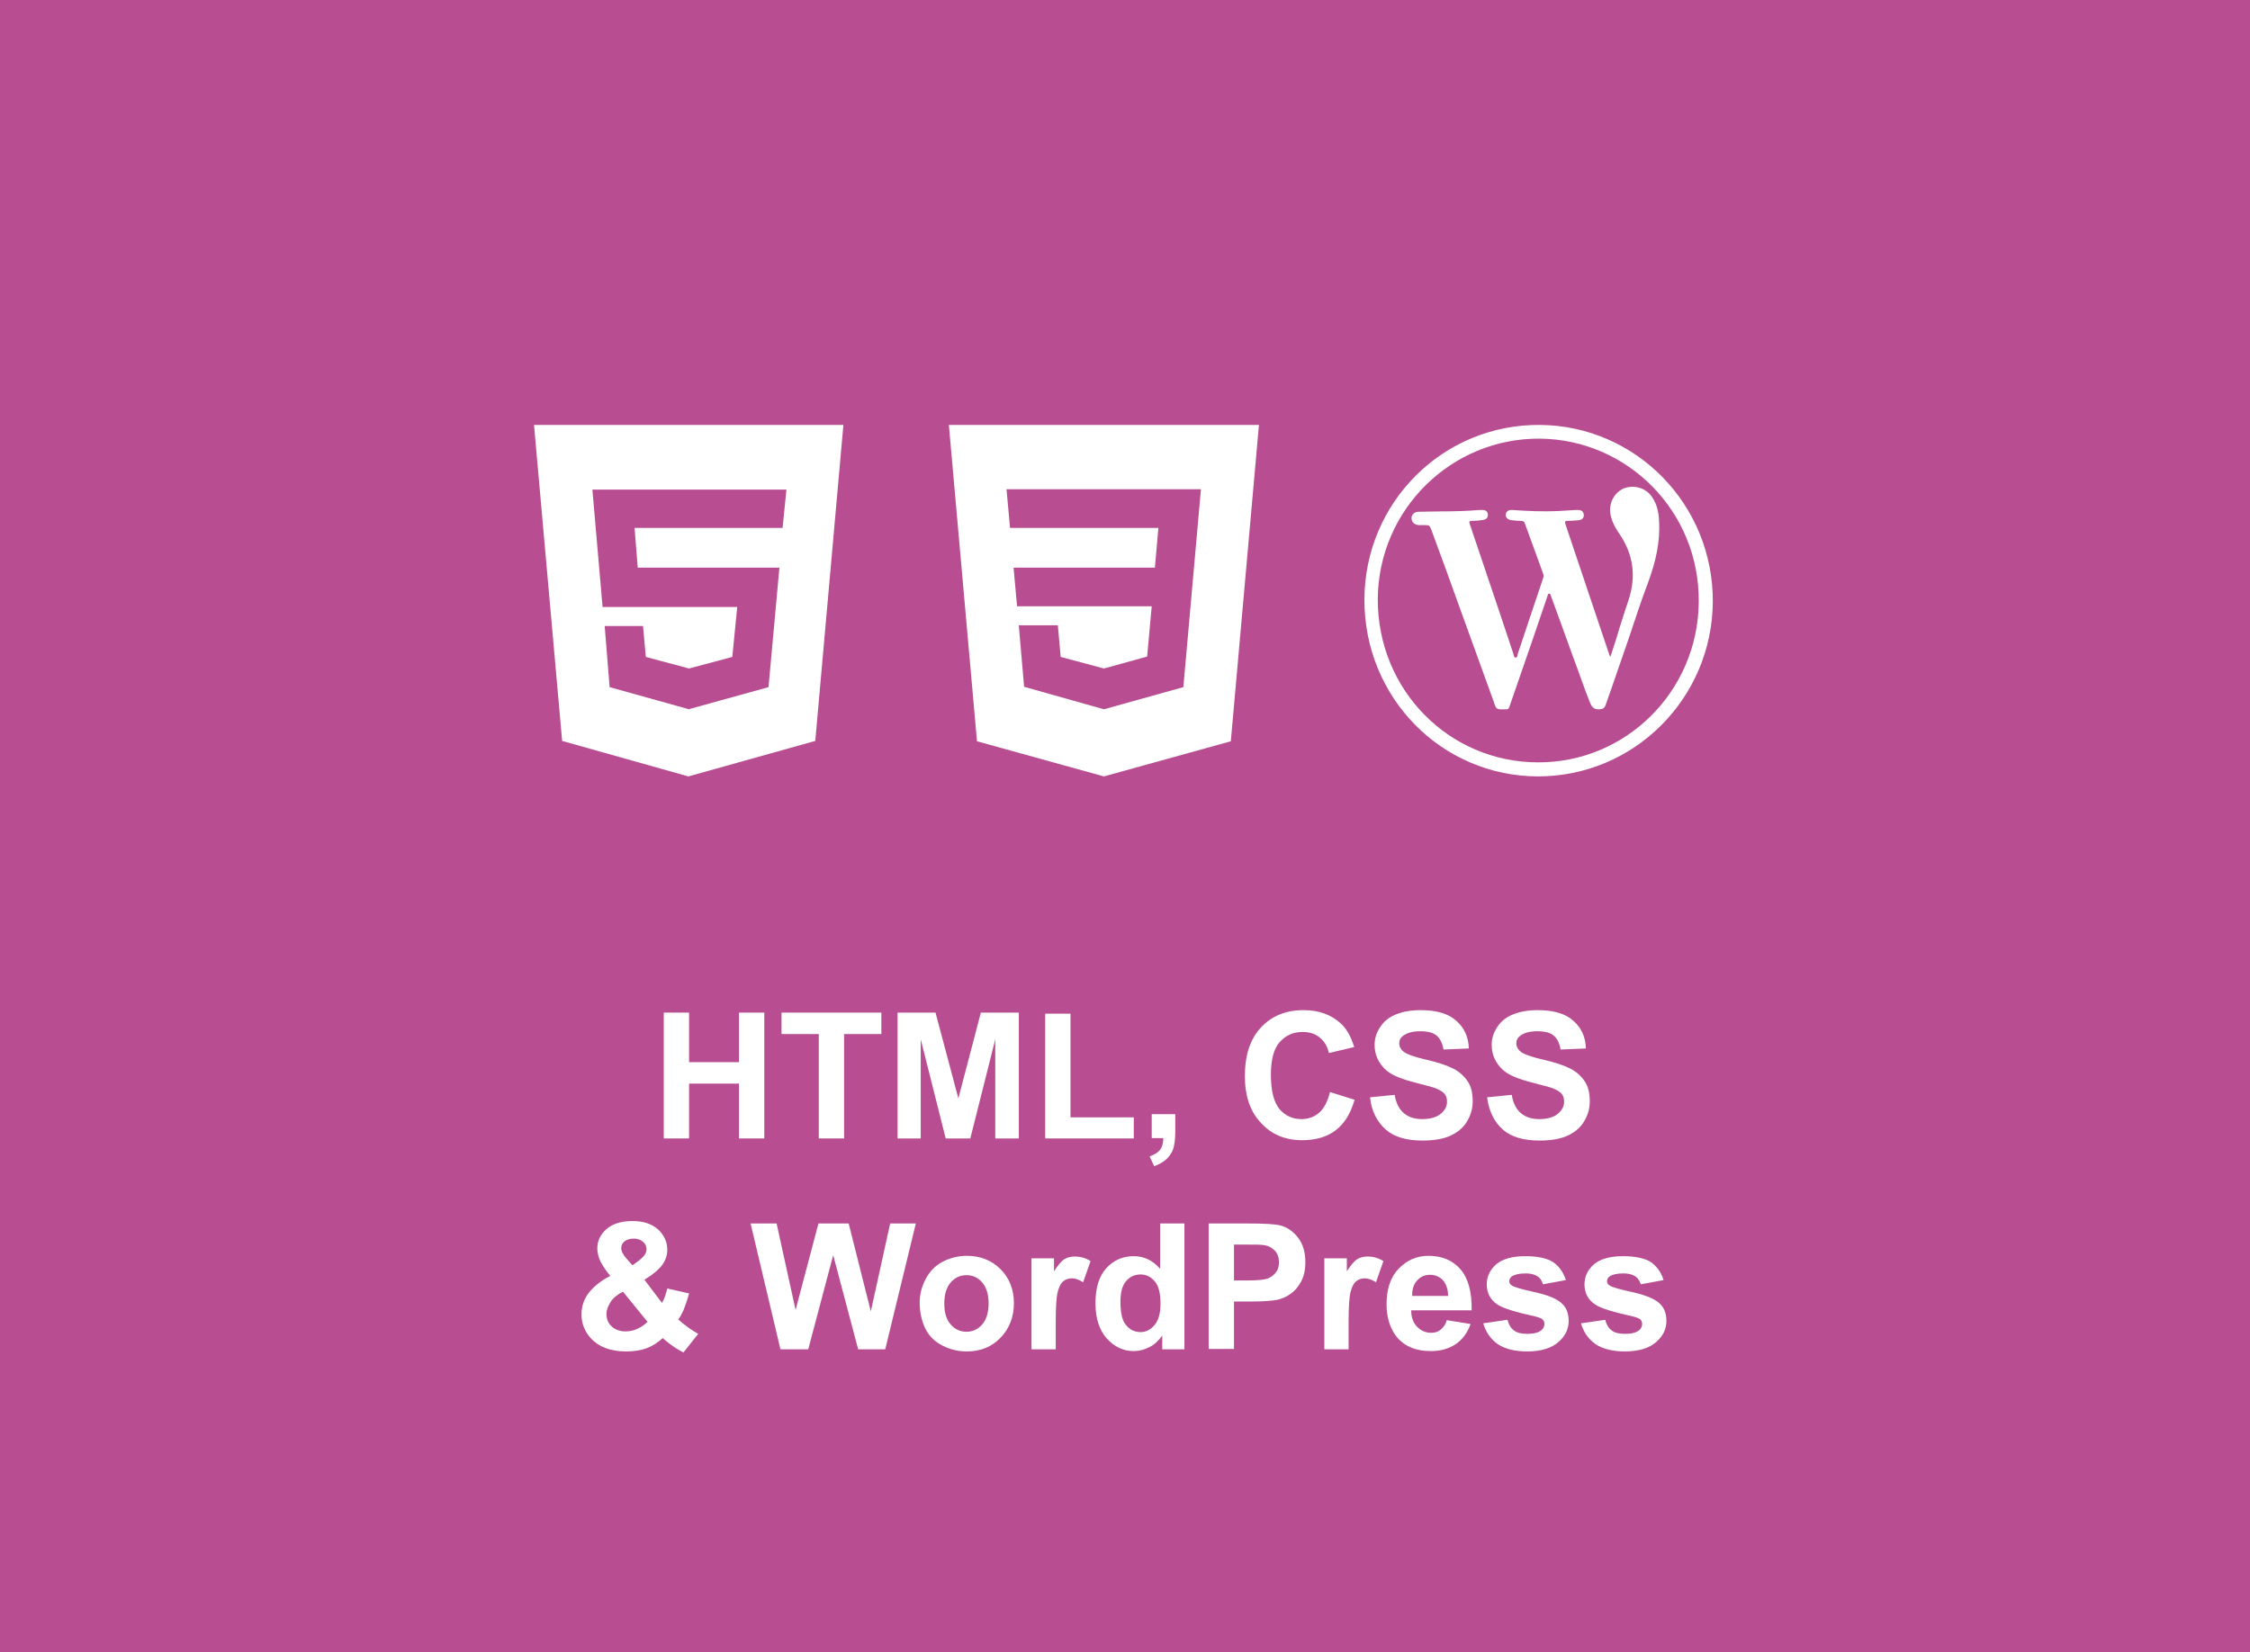
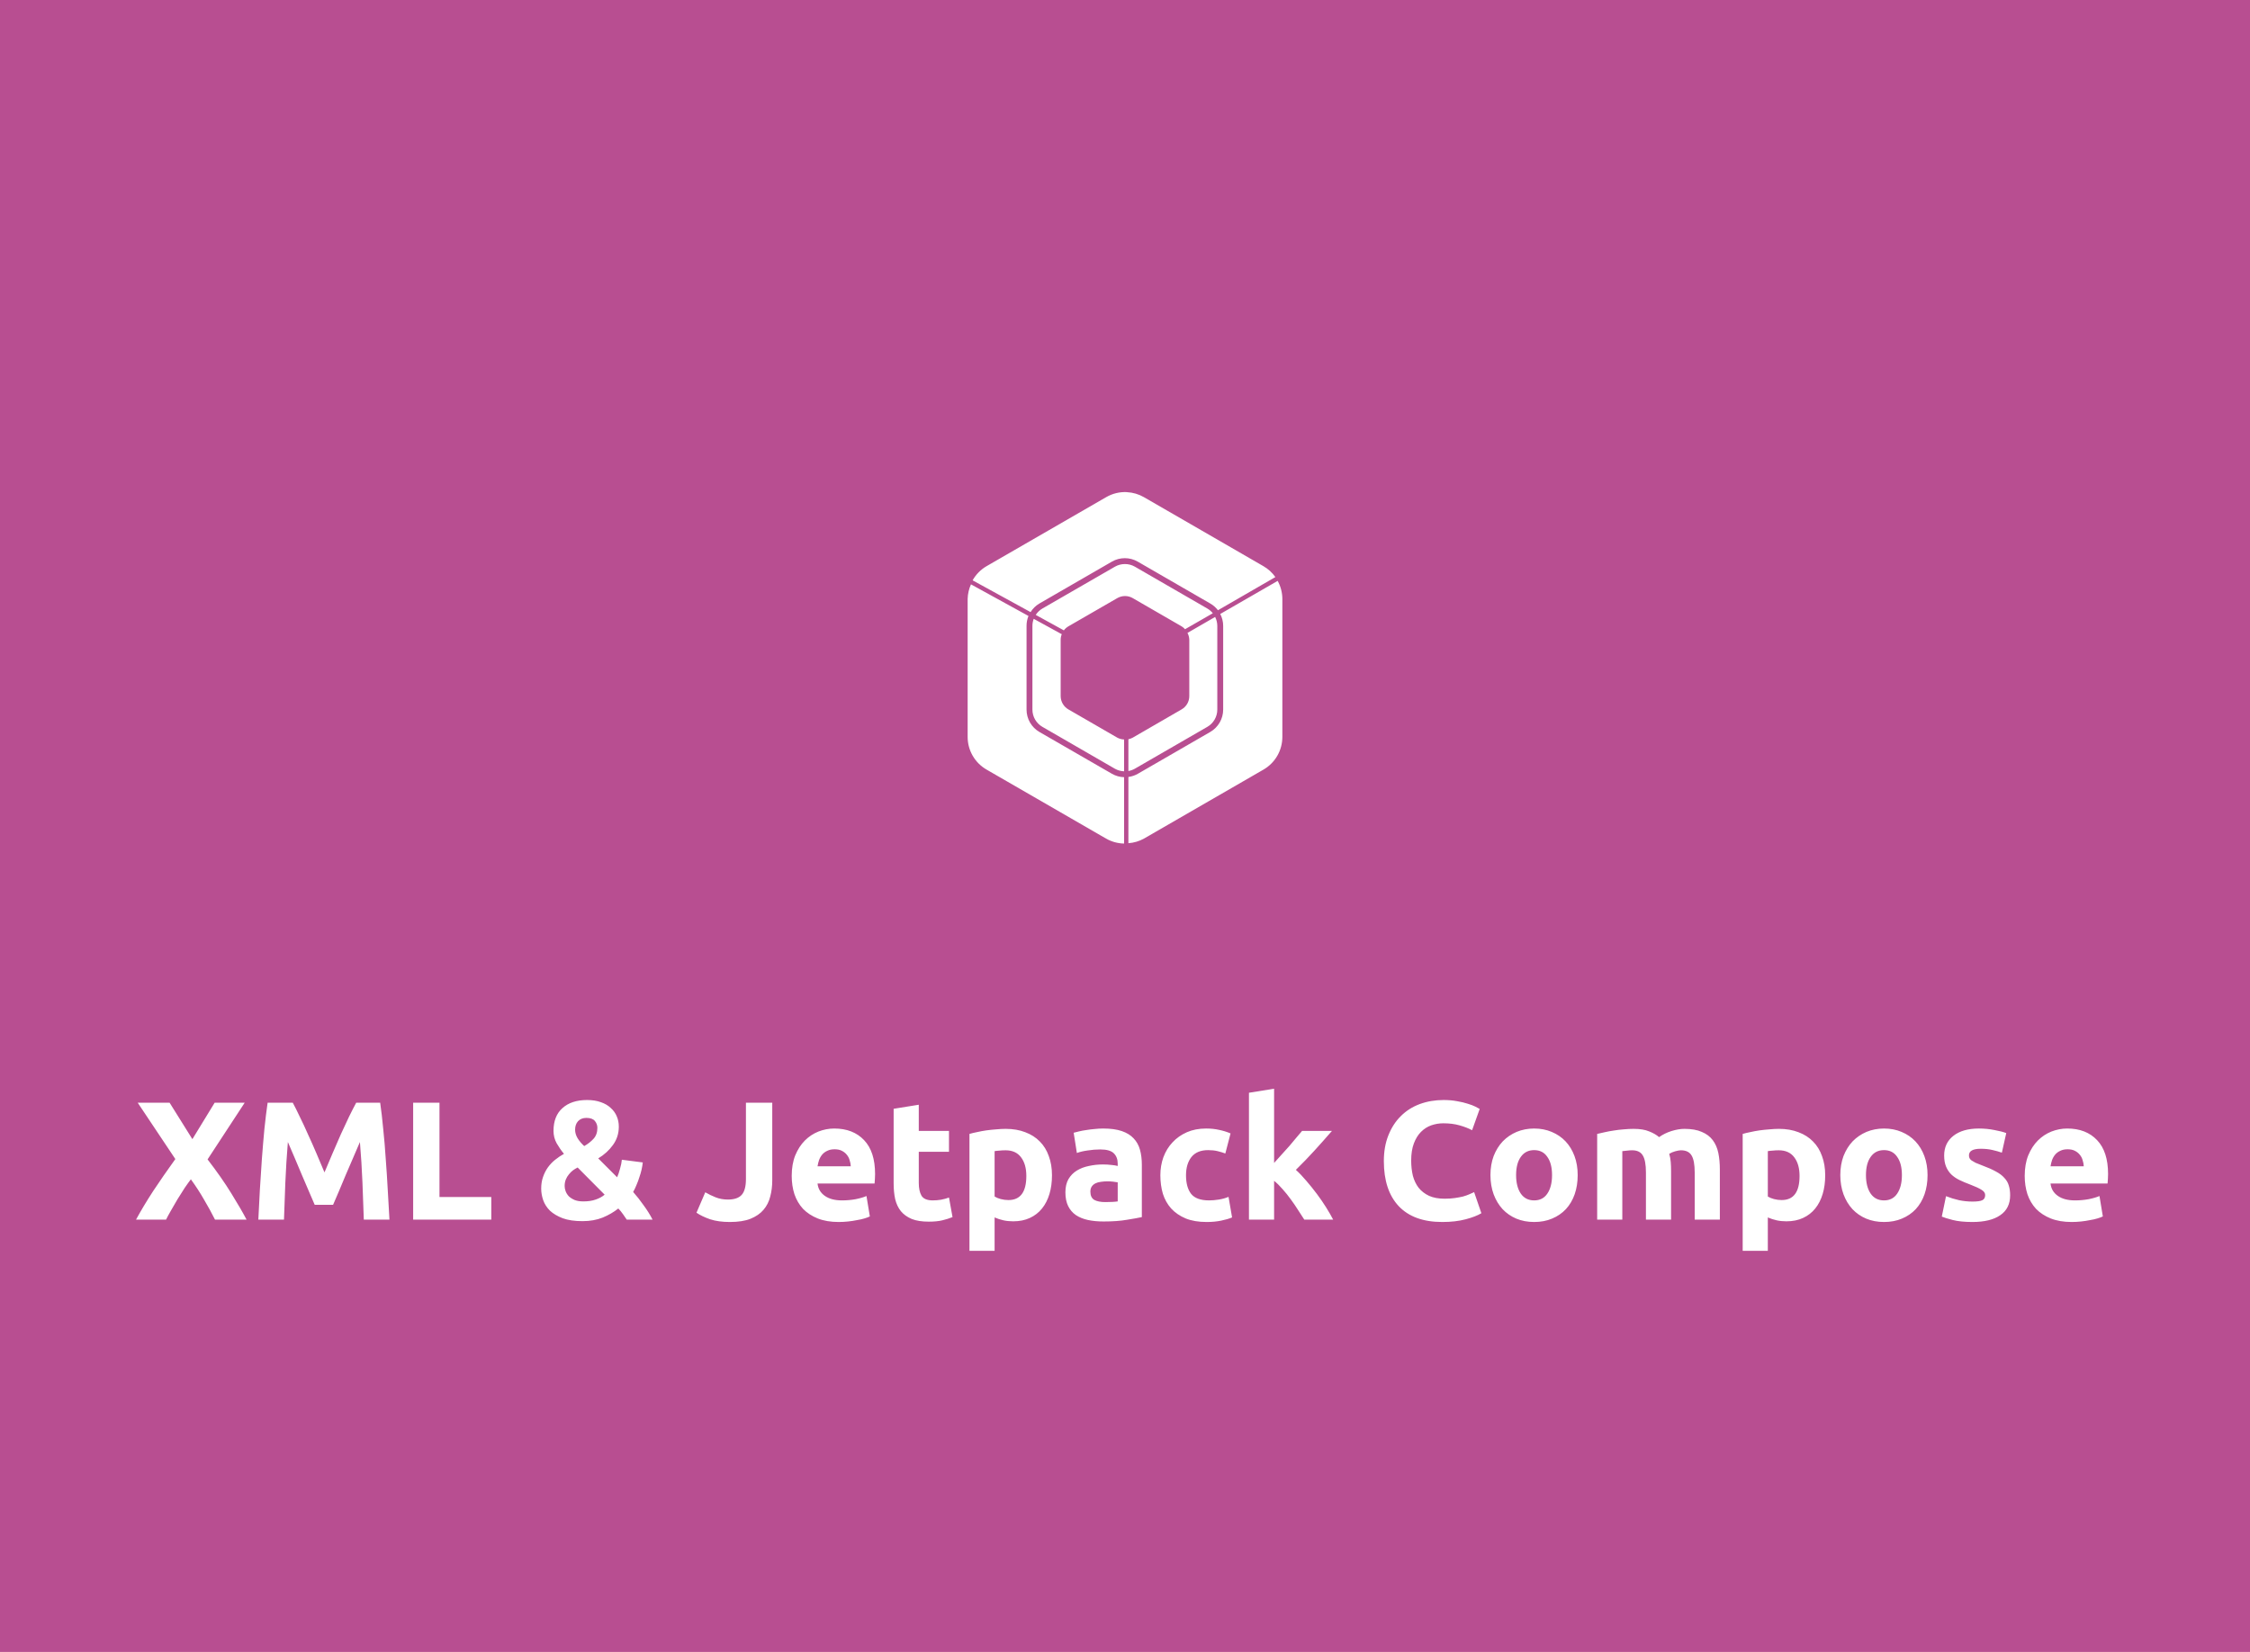
- <svg xmlns="http://www.w3.org/2000/svg" version="1.1" x="0px" y="0px" width="640px" height="470px" viewBox="0 0 640 470" style="enable-background:new 0 0 640 470;" xml:space="preserve">
-   <style type="text/css">
- 	.st0{fill:#B84E91;}
- 	.st1{fill:#FFFFFF;}
- 	.st2{fill-rule:evenodd;clip-rule:evenodd;fill:#FFFFFF;}
- 	.st3{fill:#E6E7E8;}
- 	.st4{fill:url(#SVGID_1_);stroke:#FFFFFF;stroke-width:5;stroke-miterlimit:10;}
- </style>
-   <g id="Layer_1">
-     <rect y="-85" class="st0" width="640" height="640" />
-     <path class="st1" d="M151.9,120.9l8,89.9l35.9,10.1l36.1-10.1l8-89.9H151.9z M222.6,150.2h-42.1l0.9,11.3h40.3l-3.1,34l-22.4,6.2   v0.1h-0.2l-22.6-6.3l-1.4-17.4h10.9l0.8,8.8l12.3,3.3l12.3-3.3l1.4-14.2h-38.3l-2.9-33.4h55.2L222.6,150.2z" />
-     <g id="CSS3">
-       <path class="st1" d="M358.1,120.9l-8,90l-36.1,10l-36.1-10l-8-90H358.1z M289.8,178l1.5,17.4l22.7,6.4l0,0l22.6-6.3l5-56.3h-55.3    l1,11h42.2l-1,11.3h-40.2l1,11h38.3l-1.3,14.3l-12.3,3.4l0,0l-12.3-3.3l-0.8-9H289.8z" />
-     </g>
-     <g>
-       <path class="st1" d="M437.6,220.9c-27.5,0-49.6-22.4-49.5-50.4c0.1-27.5,22.3-49.9,50.1-49.6c27.1,0.3,49.2,22.6,49,50.5    C486.9,198.7,464.9,220.8,437.6,220.9z M437.5,216.9c24.8,0.1,45.4-20,45.7-45.5c0.3-26.1-20.5-46.4-45.2-46.6    c-25.1-0.2-45.9,20.1-46.1,45.6C391.8,196.3,412.2,216.9,437.5,216.9z" />
-       <path class="st1" d="M458.1,186.8c0.6-1.9,1.2-3.7,1.8-5.6c1-3.5,2.2-7,3.3-10.4c2.3-6.8,1.4-13.2-2.7-19.1    c-1.1-1.6-2-3.3-2.4-5.3c-0.6-3.1,1-6.2,3.7-7.4c2.9-1.2,6.4-0.2,8.1,2.4c1.4,2,1.9,4.3,2,6.7c0.4,6.1-1,11.9-3.1,17.6    c-1.9,4.9-3.5,10-5.2,15c-1.7,4.9-3.4,9.9-5.1,14.8c-0.6,1.7-1.2,3.4-1.8,5.1c-0.3,0.8-0.7,1.1-1.6,1.2c-1.5,0.1-2.2-0.4-2.8-1.8    c-1.7-4.2-3.1-8.5-4.7-12.7c-2.2-6-4.3-12-6.5-17.9c-0.1-0.2-0.1-0.6-0.5-0.5c-0.3,0-0.3,0.4-0.4,0.6c-1.5,4.4-3,8.8-4.5,13.2    c-2.1,6.2-4.3,12.3-6.4,18.5c-0.2,0.4-0.4,0.7-0.9,0.6c-0.1,0-0.1,0-0.2,0c-2.6,0.1-2.6,0.1-3.4-2.4c-3.2-8.9-6.5-17.9-9.7-26.8    c-2.6-7.2-5.2-14.5-7.9-21.7c-0.6-1.5-0.6-1.5-2.2-1.5c-0.5,0-1,0-1.5,0c-1.2-0.1-2-0.9-2-2c0-1.1,0.9-1.8,2.1-1.8    c2.1,0,4.1-0.1,6.2-0.1c3.7,0,7.4-0.1,11-0.4c0.3,0,0.6,0,0.9,0c0.9,0,1.4,0.4,1.5,1.2c0.1,0.9-0.3,1.4-1.2,1.6    c-1.1,0.2-2.2,0.3-3.3,0.3c-0.8,0-0.9,0.2-0.6,1c2.8,8.3,5.6,16.6,8.4,24.9c1.3,3.9,2.6,7.8,3.9,11.7c0.2,0.5,0.2,1.3,0.7,1.3    c0.6,0,0.5-0.8,0.7-1.3c2.4-7.1,4.7-14.2,7.1-21.2c0.2-0.5,0.2-1,0-1.5c-1.7-4.7-3.4-9.3-5.1-14c-0.2-0.7-0.5-0.9-1.2-0.9    c-0.9,0-1.7-0.1-2.6-0.2c-1.1-0.1-1.8-0.8-1.7-1.6c0.1-0.9,0.8-1.4,1.9-1.3c4.3,0.3,8.7,0.5,13,0.3c1.6-0.1,3.2-0.2,4.9-0.3    c0.2,0,0.5,0,0.7,0c1,0,1.6,0.4,1.7,1.3c0.1,0.8-0.4,1.5-1.4,1.6c-1,0.1-2.1,0.2-3.1,0.2c-0.8,0-1,0.1-0.7,1    c1.5,4.4,3,8.9,4.5,13.4c2.6,7.7,5.2,15.5,7.8,23.2c0.1,0.4,0.3,0.8,0.5,1.2C457.9,186.8,458,186.8,458.1,186.8z" />
-     </g>
-     <g>
-       <path class="st1" d="M188.8,323.9v-35.8h7.2v14.1h14.2v-14.1h7.2v35.8h-7.2v-15.6H196v15.6H188.8z" />
-       <path class="st1" d="M232.9,323.9v-29.7h-10.6v-6.1h28.4v6.1h-10.6v29.7H232.9z" />
-       <path class="st1" d="M255.3,323.9v-35.8h10.8l6.5,24.4l6.4-24.4h10.8v35.8h-6.7v-28.2l-7.1,28.2h-7l-7.1-28.2v28.2H255.3z" />
-       <path class="st1" d="M297.3,323.9v-35.5h7.2v29.5h18v6H297.3z" />
-       <path class="st1" d="M327.4,317h6.9v4.9c0,2-0.2,3.6-0.5,4.7c-0.3,1.1-1,2.2-1.9,3.1c-1,0.9-2.2,1.6-3.6,2.1l-1.3-2.8    c1.4-0.5,2.4-1.1,3-1.9c0.6-0.8,0.9-1.9,0.9-3.3h-3.3V317z" />
-       <path class="st1" d="M378.3,310.7l7,2.2c-1.1,3.9-2.9,6.8-5.4,8.7c-2.5,1.9-5.7,2.8-9.5,2.8c-4.8,0-8.7-1.6-11.7-4.9    c-3.1-3.2-4.6-7.7-4.6-13.3c0-6,1.5-10.6,4.6-13.9c3.1-3.3,7.1-4.9,12.1-4.9c4.4,0,7.9,1.3,10.7,3.9c1.6,1.5,2.8,3.7,3.7,6.6    l-7.2,1.7c-0.4-1.9-1.3-3.3-2.6-4.4c-1.3-1.1-3-1.6-4.9-1.6c-2.7,0-4.8,1-6.5,2.9c-1.7,1.9-2.5,5-2.5,9.3c0,4.5,0.8,7.7,2.4,9.7    c1.6,1.9,3.7,2.9,6.3,2.9c1.9,0,3.6-0.6,5-1.8S377.7,313.3,378.3,310.7z" />
-       <path class="st1" d="M389.7,312.2l7-0.7c0.4,2.4,1.3,4.1,2.6,5.2c1.3,1.1,3,1.7,5.2,1.7c2.3,0,4.1-0.5,5.3-1.5s1.8-2.1,1.8-3.5    c0-0.8-0.2-1.6-0.7-2.2s-1.4-1.1-2.6-1.6c-0.8-0.3-2.8-0.8-5.8-1.6c-3.9-1-6.6-2.1-8.2-3.5c-2.2-2-3.3-4.4-3.3-7.2    c0-1.8,0.5-3.5,1.6-5.1c1-1.6,2.5-2.8,4.5-3.6s4.3-1.2,7-1.2c4.5,0,7.9,1,10.1,3c2.3,2,3.5,4.6,3.6,7.9l-7.2,0.3    c-0.3-1.8-1-3.2-2-4c-1-0.8-2.5-1.2-4.6-1.2c-2.1,0-3.7,0.4-4.9,1.3c-0.8,0.6-1.1,1.3-1.1,2.2c0,0.8,0.4,1.6,1.1,2.2    c0.9,0.8,3.1,1.6,6.6,2.4s6.1,1.7,7.8,2.6c1.7,0.9,3,2.1,4,3.6c1,1.5,1.4,3.4,1.4,5.7c0,2.1-0.6,4-1.7,5.8s-2.8,3.1-4.8,4    c-2.1,0.9-4.7,1.3-7.8,1.3c-4.5,0-8-1-10.4-3.1S390.1,316.2,389.7,312.2z" />
-       <path class="st1" d="M423,312.2l7-0.7c0.4,2.4,1.3,4.1,2.6,5.2c1.3,1.1,3,1.7,5.2,1.7c2.3,0,4.1-0.5,5.3-1.5s1.8-2.1,1.8-3.5    c0-0.8-0.2-1.6-0.7-2.2s-1.4-1.1-2.6-1.6c-0.8-0.3-2.8-0.8-5.8-1.6c-3.9-1-6.6-2.1-8.2-3.5c-2.2-2-3.3-4.4-3.3-7.2    c0-1.8,0.5-3.5,1.6-5.1c1-1.6,2.5-2.8,4.5-3.6s4.3-1.2,7-1.2c4.5,0,7.9,1,10.1,3c2.3,2,3.5,4.6,3.6,7.9l-7.2,0.3    c-0.3-1.8-1-3.2-2-4c-1-0.8-2.5-1.2-4.6-1.2c-2.1,0-3.7,0.4-4.9,1.3c-0.8,0.6-1.1,1.3-1.1,2.2c0,0.8,0.4,1.6,1.1,2.2    c0.9,0.8,3.1,1.6,6.6,2.4s6.1,1.7,7.8,2.6c1.7,0.9,3,2.1,4,3.6c1,1.5,1.4,3.4,1.4,5.7c0,2.1-0.6,4-1.7,5.8s-2.8,3.1-4.8,4    c-2.1,0.9-4.7,1.3-7.8,1.3c-4.5,0-8-1-10.4-3.1S423.5,316.2,423,312.2z" />
-       <path class="st1" d="M198.6,379.5l-4.2,5.3c-2-1-4-2.4-5.9-4.1c-1.4,1.3-3,2.3-4.6,2.9c-1.6,0.6-3.6,0.9-5.8,0.9    c-4.5,0-7.8-1.3-10.1-3.8c-1.7-1.9-2.6-4.2-2.6-6.7c0-2.3,0.7-4.4,2.1-6.2c1.4-1.8,3.4-3.4,6.1-4.8c-1.2-1.4-2.1-2.8-2.8-4.1    c-0.6-1.3-0.9-2.6-0.9-3.7c0-2.2,0.9-4,2.6-5.5s4.2-2.3,7.4-2.3c3.1,0,5.5,0.8,7.3,2.4c1.7,1.6,2.6,3.5,2.6,5.8    c0,1.4-0.4,2.8-1.3,4.1c-0.9,1.3-2.6,2.8-5.2,4.4l5,6.6c0.6-1,1.1-2.4,1.5-4.1l6.2,1.4c-0.6,2.2-1.2,3.8-1.6,4.8    c-0.5,1-0.9,1.9-1.5,2.6c0.8,0.7,1.8,1.5,3,2.4C197.1,378.6,198,379.2,198.6,379.5z M177.2,367.5c-1.6,0.8-2.8,1.8-3.5,2.9    s-1.2,2.3-1.2,3.4c0,1.5,0.5,2.7,1.5,3.6c1,0.9,2.3,1.4,3.9,1.4c1.1,0,2.1-0.2,3.1-0.6c1-0.4,2.1-1.1,3.2-2.1L177.2,367.5z     M179.9,360l1.9-1.4c1.4-1.1,2.1-2.1,2.1-3.1c0-0.9-0.3-1.6-1-2.2s-1.6-0.9-2.7-0.9c-1.1,0-1.9,0.3-2.6,0.8    c-0.6,0.5-0.9,1.2-0.9,1.9c0,0.8,0.5,1.9,1.6,3.1L179.9,360z" />
-       <path class="st1" d="M222,383.9l-8.5-35.8h7.4l5.4,24.6l6.5-24.6h8.6l6.3,25l5.5-25h7.3l-8.7,35.8h-7.7l-7.1-26.8l-7.1,26.8H222z" />
-       <path class="st1" d="M261.6,370.5c0-2.3,0.6-4.5,1.7-6.6s2.7-3.8,4.8-4.9c2.1-1.1,4.4-1.7,6.9-1.7c3.9,0,7.1,1.3,9.6,3.8    c2.5,2.5,3.8,5.8,3.8,9.7c0,3.9-1.3,7.2-3.8,9.8c-2.5,2.6-5.7,3.9-9.6,3.9c-2.4,0-4.6-0.5-6.8-1.6c-2.2-1.1-3.8-2.6-4.9-4.7    C262.2,376,261.6,373.5,261.6,370.5z M268.6,370.9c0,2.6,0.6,4.5,1.8,5.9s2.7,2.1,4.5,2.1c1.8,0,3.3-0.7,4.5-2.1    c1.2-1.4,1.8-3.4,1.8-6c0-2.5-0.6-4.5-1.8-5.9c-1.2-1.4-2.7-2.1-4.5-2.1c-1.8,0-3.3,0.7-4.5,2.1S268.6,368.3,268.6,370.9z" />
-       <path class="st1" d="M300.3,383.9h-6.9v-25.9h6.4v3.7c1.1-1.7,2.1-2.9,2.9-3.4c0.9-0.6,1.9-0.8,3-0.8c1.6,0,3.1,0.4,4.5,1.3    l-2.1,6c-1.2-0.7-2.2-1.1-3.2-1.1c-1,0-1.8,0.3-2.4,0.8c-0.7,0.5-1.2,1.5-1.6,2.9c-0.4,1.4-0.6,4.3-0.6,8.7V383.9z" />
-       <path class="st1" d="M337,383.9h-6.4V380c-1.1,1.5-2.3,2.6-3.7,3.3c-1.4,0.7-2.9,1.1-4.4,1.1c-3,0-5.5-1.2-7.7-3.6    c-2.1-2.4-3.2-5.7-3.2-10c0-4.4,1-7.7,3.1-10c2.1-2.3,4.7-3.4,7.8-3.4c2.9,0,5.4,1.2,7.5,3.6v-12.9h6.9V383.9z M318.7,370.3    c0,2.8,0.4,4.8,1.1,6c1.1,1.8,2.7,2.7,4.6,2.7c1.6,0,2.9-0.7,4-2c1.1-1.3,1.7-3.3,1.7-6c0-3-0.5-5.1-1.6-6.4s-2.4-2-4.1-2    c-1.6,0-3,0.6-4.1,1.9C319.2,365.8,318.7,367.8,318.7,370.3z" />
-       <path class="st1" d="M343.8,383.9v-35.8h11.6c4.4,0,7.3,0.2,8.6,0.5c2.1,0.5,3.8,1.7,5.2,3.5c1.4,1.8,2.1,4.1,2.1,7    c0,2.2-0.4,4-1.2,5.5c-0.8,1.5-1.8,2.7-3,3.5c-1.2,0.9-2.5,1.4-3.7,1.7c-1.7,0.3-4.2,0.5-7.5,0.5H351v13.5H343.8z M351,354.1v10.2    h4c2.8,0,4.8-0.2,5.7-0.6c1-0.4,1.7-1,2.3-1.8s0.8-1.7,0.8-2.8c0-1.3-0.4-2.4-1.1-3.2c-0.8-0.8-1.7-1.4-2.9-1.6    c-0.9-0.2-2.6-0.2-5.2-0.2H351z" />
-       <path class="st1" d="M383.6,383.9h-6.9v-25.9h6.4v3.7c1.1-1.7,2.1-2.9,2.9-3.4c0.9-0.6,1.9-0.8,3-0.8c1.6,0,3.1,0.4,4.5,1.3    l-2.1,6c-1.2-0.7-2.2-1.1-3.2-1.1c-1,0-1.8,0.3-2.4,0.8c-0.7,0.5-1.2,1.5-1.6,2.9c-0.4,1.4-0.6,4.3-0.6,8.7V383.9z" />
-       <path class="st1" d="M411.5,375.6l6.8,1.1c-0.9,2.5-2.3,4.4-4.2,5.7c-1.9,1.3-4.3,2-7.1,2c-4.5,0-7.8-1.5-10-4.4    c-1.7-2.4-2.6-5.3-2.6-8.9c0-4.3,1.1-7.7,3.4-10.1s5.1-3.7,8.5-3.7c3.9,0,6.9,1.3,9.1,3.8c2.2,2.5,3.3,6.5,3.2,11.7h-17.2    c0,2,0.6,3.6,1.7,4.7c1.1,1.1,2.4,1.7,4,1.7c1.1,0,2-0.3,2.7-0.9S411.2,376.9,411.5,375.6z M411.9,368.7c0-2-0.6-3.5-1.5-4.5    c-1-1-2.2-1.5-3.6-1.5c-1.5,0-2.7,0.5-3.7,1.6c-1,1.1-1.5,2.6-1.4,4.4H411.9z" />
-       <path class="st1" d="M421.9,376.5l6.9-1c0.3,1.3,0.9,2.3,1.8,3c0.9,0.7,2.1,1,3.8,1c1.8,0,3.1-0.3,4-1c0.6-0.5,0.9-1.1,0.9-1.8    c0-0.5-0.2-1-0.5-1.3c-0.3-0.3-1.1-0.6-2.3-0.9c-5.5-1.2-9-2.3-10.5-3.3c-2.1-1.4-3.1-3.3-3.1-5.8c0-2.2,0.9-4.1,2.7-5.7    c1.8-1.5,4.5-2.3,8.3-2.3c3.5,0,6.2,0.6,7.9,1.7c1.7,1.2,2.9,2.9,3.6,5.1l-6.5,1.2c-0.3-1-0.8-1.8-1.6-2.3    c-0.8-0.5-1.9-0.8-3.3-0.8c-1.8,0-3.1,0.3-3.9,0.8c-0.5,0.4-0.8,0.8-0.8,1.4c0,0.5,0.2,0.9,0.7,1.2c0.6,0.5,2.8,1.1,6.4,1.9    c3.7,0.8,6.2,1.8,7.7,3.1c1.4,1.2,2.1,2.9,2.1,5.1c0,2.4-1,4.4-3,6.1c-2,1.7-4.9,2.6-8.8,2.6c-3.5,0-6.3-0.7-8.4-2.1    C423.9,380.9,422.6,378.9,421.9,376.5z" />
-       <path class="st1" d="M449.7,376.5l6.9-1c0.3,1.3,0.9,2.3,1.8,3c0.9,0.7,2.1,1,3.8,1c1.8,0,3.1-0.3,4-1c0.6-0.5,0.9-1.1,0.9-1.8    c0-0.5-0.2-1-0.5-1.3c-0.3-0.3-1.1-0.6-2.3-0.9c-5.5-1.2-9-2.3-10.5-3.3c-2.1-1.4-3.1-3.3-3.1-5.8c0-2.2,0.9-4.1,2.7-5.7    c1.8-1.5,4.5-2.3,8.3-2.3c3.5,0,6.2,0.6,7.9,1.7c1.7,1.2,2.9,2.9,3.6,5.1l-6.5,1.2c-0.3-1-0.8-1.8-1.6-2.3s-1.9-0.8-3.3-0.8    c-1.8,0-3.1,0.3-3.9,0.8c-0.5,0.4-0.8,0.8-0.8,1.4c0,0.5,0.2,0.9,0.7,1.2c0.6,0.5,2.8,1.1,6.4,1.9s6.2,1.8,7.7,3.1    c1.4,1.2,2.1,2.9,2.1,5.1c0,2.4-1,4.4-3,6.1c-2,1.7-4.9,2.6-8.8,2.6c-3.5,0-6.3-0.7-8.4-2.1C451.7,380.9,450.4,378.9,449.7,376.5z    " />
+ <svg xmlns="http://www.w3.org/2000/svg" width="640" height="470" viewBox="0 0 640 470" fill="none">
+   <g clip-path="url(#clip0_2_134)">
+     <path d="M640 0H0V470H640V0Z" fill="#B84E91" />
+     <path d="M61.155 347C60.227 345.144 59.203 343.272 58.083 341.384C56.995 339.464 55.731 337.512 54.291 335.528C53.843 336.104 53.267 336.904 52.563 337.928C51.891 338.952 51.203 340.04 50.499 341.192C49.827 342.344 49.187 343.448 48.579 344.504C47.971 345.56 47.523 346.392 47.235 347H38.691C40.099 344.408 41.731 341.688 43.587 338.84C45.475 335.992 47.571 332.968 49.875 329.768L39.171 313.736H48.243L54.723 324.104L61.059 313.736H69.603L59.043 329.864C61.731 333.352 63.987 336.584 65.811 339.56C67.635 342.504 69.075 344.984 70.131 347H61.155ZM83.274 313.736C83.85 314.792 84.506 316.104 85.242 317.672C86.01 319.208 86.794 320.888 87.594 322.712C88.426 324.504 89.242 326.344 90.042 328.232C90.842 330.12 91.594 331.896 92.298 333.56C93.002 331.896 93.754 330.12 94.554 328.232C95.354 326.344 96.154 324.504 96.954 322.712C97.786 320.888 98.57 319.208 99.306 317.672C100.074 316.104 100.746 314.792 101.322 313.736H108.138C108.458 315.944 108.746 318.424 109.002 321.176C109.29 323.896 109.53 326.744 109.722 329.72C109.946 332.664 110.138 335.624 110.298 338.6C110.49 341.576 110.65 344.376 110.778 347H103.482C103.386 343.768 103.258 340.248 103.098 336.44C102.938 332.632 102.698 328.792 102.378 324.92C101.802 326.264 101.162 327.752 100.458 329.384C99.754 331.016 99.05 332.648 98.346 334.28C97.674 335.912 97.018 337.48 96.378 338.984C95.738 340.456 95.194 341.72 94.746 342.776H89.514C89.066 341.72 88.522 340.456 87.882 338.984C87.242 337.48 86.57 335.912 85.866 334.28C85.194 332.648 84.506 331.016 83.802 329.384C83.098 327.752 82.458 326.264 81.882 324.92C81.562 328.792 81.322 332.632 81.162 336.44C81.002 340.248 80.874 343.768 80.778 347H73.482C73.61 344.376 73.754 341.576 73.914 338.6C74.106 335.624 74.298 332.664 74.49 329.72C74.714 326.744 74.954 323.896 75.21 321.176C75.498 318.424 75.802 315.944 76.122 313.736H83.274ZM139.744 340.568V347H117.52V313.736H125.008V340.568H139.744ZM153.938 338.168C153.938 336.952 154.114 335.848 154.466 334.856C154.818 333.832 155.282 332.92 155.858 332.12C156.466 331.288 157.154 330.568 157.922 329.96C158.722 329.32 159.554 328.76 160.418 328.28C159.65 327.352 158.962 326.36 158.354 325.304C157.746 324.216 157.442 323.032 157.442 321.752C157.442 318.936 158.29 316.776 159.986 315.272C161.682 313.736 164.018 312.968 166.994 312.968C168.498 312.968 169.81 313.176 170.93 313.592C172.05 313.976 172.978 314.52 173.714 315.224C174.482 315.896 175.058 316.696 175.442 317.624C175.826 318.52 176.018 319.496 176.018 320.552C176.018 322.504 175.458 324.248 174.338 325.784C173.25 327.288 171.858 328.552 170.162 329.576L175.538 334.952C175.826 334.312 176.098 333.512 176.354 332.552C176.642 331.56 176.818 330.696 176.882 329.96L182.834 330.728C182.77 331.336 182.658 332.008 182.498 332.744C182.338 333.448 182.13 334.168 181.874 334.904C181.65 335.64 181.378 336.376 181.058 337.112C180.77 337.848 180.45 338.52 180.098 339.128C181.122 340.28 182.114 341.544 183.074 342.92C184.066 344.264 184.914 345.624 185.618 347H178.274C178.018 346.584 177.666 346.072 177.218 345.464C176.77 344.824 176.322 344.28 175.874 343.832C174.594 344.856 173.106 345.72 171.41 346.424C169.714 347.096 167.81 347.432 165.698 347.432C163.458 347.432 161.586 347.16 160.082 346.616C158.578 346.04 157.362 345.32 156.434 344.456C155.538 343.56 154.898 342.568 154.514 341.48C154.13 340.36 153.938 339.256 153.938 338.168ZM160.61 337.448C160.61 337.928 160.706 338.424 160.898 338.936C161.09 339.448 161.394 339.928 161.81 340.376C162.258 340.792 162.818 341.144 163.49 341.432C164.162 341.688 164.978 341.816 165.938 341.816C167.282 341.816 168.45 341.64 169.442 341.288C170.466 340.936 171.314 340.472 171.986 339.896L164.306 332.168C163.858 332.392 163.41 332.664 162.962 332.984C162.546 333.304 162.162 333.688 161.81 334.136C161.458 334.552 161.17 335.032 160.946 335.576C160.722 336.12 160.61 336.744 160.61 337.448ZM169.922 320.888C169.922 320.152 169.682 319.496 169.202 318.92C168.722 318.344 167.922 318.056 166.802 318.056C165.778 318.056 164.978 318.376 164.402 319.016C163.858 319.624 163.586 320.424 163.586 321.416C163.586 322.248 163.826 323.064 164.306 323.864C164.786 324.632 165.41 325.368 166.178 326.072C167.202 325.496 168.082 324.808 168.818 324.008C169.554 323.208 169.922 322.168 169.922 320.888ZM219.665 335.816C219.665 337.448 219.473 338.984 219.089 340.424C218.737 341.864 218.097 343.128 217.169 344.216C216.273 345.272 215.041 346.12 213.473 346.76C211.937 347.368 209.985 347.672 207.617 347.672C205.441 347.672 203.569 347.416 202.001 346.904C200.433 346.36 199.137 345.736 198.113 345.032L200.609 339.224C201.537 339.768 202.529 340.248 203.585 340.664C204.641 341.08 205.793 341.288 207.041 341.288C208.865 341.288 210.177 340.84 210.977 339.944C211.777 339.048 212.177 337.544 212.177 335.432V313.736H219.665V335.816ZM225.199 334.568C225.199 332.328 225.535 330.376 226.207 328.712C226.911 327.016 227.823 325.608 228.943 324.488C230.063 323.368 231.343 322.52 232.783 321.944C234.255 321.368 235.759 321.08 237.295 321.08C240.879 321.08 243.711 322.184 245.791 324.392C247.871 326.568 248.911 329.784 248.911 334.04C248.911 334.456 248.895 334.92 248.863 335.432C248.831 335.912 248.799 336.344 248.767 336.728H232.543C232.703 338.2 233.391 339.368 234.607 340.232C235.823 341.096 237.455 341.528 239.503 341.528C240.815 341.528 242.095 341.416 243.343 341.192C244.623 340.936 245.663 340.632 246.463 340.28L247.423 346.088C247.039 346.28 246.527 346.472 245.887 346.664C245.247 346.856 244.527 347.016 243.727 347.144C242.959 347.304 242.127 347.432 241.231 347.528C240.335 347.624 239.439 347.672 238.543 347.672C236.271 347.672 234.287 347.336 232.591 346.664C230.927 345.992 229.535 345.08 228.415 343.928C227.327 342.744 226.511 341.352 225.967 339.752C225.455 338.152 225.199 336.424 225.199 334.568ZM241.999 331.832C241.967 331.224 241.855 330.632 241.663 330.056C241.503 329.48 241.231 328.968 240.847 328.52C240.495 328.072 240.031 327.704 239.455 327.416C238.911 327.128 238.223 326.984 237.391 326.984C236.591 326.984 235.903 327.128 235.327 327.416C234.751 327.672 234.271 328.024 233.887 328.472C233.503 328.92 233.199 329.448 232.975 330.056C232.783 330.632 232.639 331.224 232.543 331.832H241.999ZM254.19 315.464L261.342 314.312V321.752H269.934V327.704H261.342V336.584C261.342 338.088 261.598 339.288 262.11 340.184C262.654 341.08 263.726 341.528 265.326 341.528C266.094 341.528 266.878 341.464 267.678 341.336C268.51 341.176 269.262 340.968 269.934 340.712L270.942 346.28C270.078 346.632 269.118 346.936 268.062 347.192C267.006 347.448 265.71 347.576 264.174 347.576C262.222 347.576 260.606 347.32 259.326 346.808C258.046 346.264 257.022 345.528 256.254 344.6C255.486 343.64 254.942 342.488 254.622 341.144C254.334 339.8 254.19 338.312 254.19 336.68V315.464ZM291.934 334.568C291.934 332.36 291.438 330.6 290.446 329.288C289.454 327.944 287.982 327.272 286.03 327.272C285.39 327.272 284.798 327.304 284.254 327.368C283.71 327.4 283.262 327.448 282.91 327.512V340.424C283.358 340.712 283.934 340.952 284.638 341.144C285.374 341.336 286.11 341.432 286.846 341.432C290.238 341.432 291.934 339.144 291.934 334.568ZM299.23 334.376C299.23 336.328 298.99 338.104 298.51 339.704C298.03 341.304 297.326 342.68 296.398 343.832C295.47 344.984 294.318 345.88 292.942 346.52C291.566 347.16 289.982 347.48 288.19 347.48C287.198 347.48 286.27 347.384 285.406 347.192C284.542 347 283.71 346.728 282.91 346.376V355.88H275.758V322.616C276.398 322.424 277.134 322.248 277.966 322.088C278.798 321.896 279.662 321.736 280.558 321.608C281.486 321.48 282.414 321.384 283.342 321.32C284.302 321.224 285.214 321.176 286.078 321.176C288.158 321.176 290.014 321.496 291.646 322.136C293.278 322.744 294.654 323.624 295.774 324.776C296.894 325.896 297.742 327.272 298.318 328.904C298.926 330.536 299.23 332.36 299.23 334.376ZM314.375 342.008C315.079 342.008 315.751 341.992 316.391 341.96C317.031 341.928 317.543 341.88 317.927 341.816V336.392C317.639 336.328 317.207 336.264 316.631 336.2C316.055 336.136 315.527 336.104 315.047 336.104C314.375 336.104 313.735 336.152 313.127 336.248C312.551 336.312 312.039 336.456 311.591 336.68C311.143 336.904 310.791 337.208 310.535 337.592C310.279 337.976 310.151 338.456 310.151 339.032C310.151 340.152 310.519 340.936 311.255 341.384C312.023 341.8 313.063 342.008 314.375 342.008ZM313.799 321.08C315.911 321.08 317.671 321.32 319.079 321.8C320.487 322.28 321.607 322.968 322.439 323.864C323.303 324.76 323.911 325.848 324.263 327.128C324.615 328.408 324.791 329.832 324.791 331.4V346.28C323.767 346.504 322.343 346.76 320.519 347.048C318.695 347.368 316.487 347.528 313.895 347.528C312.263 347.528 310.775 347.384 309.431 347.096C308.119 346.808 306.983 346.344 306.023 345.704C305.063 345.032 304.327 344.168 303.815 343.112C303.303 342.056 303.047 340.76 303.047 339.224C303.047 337.752 303.335 336.504 303.911 335.48C304.519 334.456 305.319 333.64 306.311 333.032C307.303 332.424 308.439 331.992 309.719 331.736C310.999 331.448 312.327 331.304 313.703 331.304C314.631 331.304 315.447 331.352 316.151 331.448C316.887 331.512 317.479 331.608 317.927 331.736V331.064C317.927 329.848 317.559 328.872 316.823 328.136C316.087 327.4 314.807 327.032 312.983 327.032C311.767 327.032 310.567 327.128 309.383 327.32C308.199 327.48 307.175 327.72 306.311 328.04L305.399 322.28C305.815 322.152 306.327 322.024 306.935 321.896C307.575 321.736 308.263 321.608 308.999 321.512C309.735 321.384 310.503 321.288 311.303 321.224C312.135 321.128 312.967 321.08 313.799 321.08ZM330.058 334.376C330.058 332.552 330.346 330.84 330.922 329.24C331.53 327.608 332.394 326.2 333.514 325.016C334.634 323.8 335.994 322.84 337.594 322.136C339.194 321.432 341.018 321.08 343.066 321.08C344.41 321.08 345.642 321.208 346.762 321.464C347.882 321.688 348.97 322.024 350.026 322.472L348.538 328.184C347.866 327.928 347.13 327.704 346.33 327.512C345.53 327.32 344.634 327.224 343.642 327.224C341.53 327.224 339.946 327.88 338.89 329.192C337.866 330.504 337.354 332.232 337.354 334.376C337.354 336.648 337.834 338.408 338.794 339.656C339.786 340.904 341.498 341.528 343.93 341.528C344.794 341.528 345.722 341.448 346.714 341.288C347.706 341.128 348.618 340.872 349.45 340.52L350.458 346.376C349.626 346.728 348.586 347.032 347.338 347.288C346.09 347.544 344.714 347.672 343.21 347.672C340.906 347.672 338.922 347.336 337.258 346.664C335.594 345.96 334.218 345.016 333.13 343.832C332.074 342.648 331.29 341.256 330.778 339.656C330.298 338.024 330.058 336.264 330.058 334.376ZM362.41 330.872C363.114 330.104 363.834 329.304 364.57 328.472C365.338 327.64 366.074 326.824 366.778 326.024C367.482 325.192 368.138 324.408 368.746 323.672C369.386 322.936 369.93 322.296 370.378 321.752H378.874C377.178 323.704 375.514 325.576 373.882 327.368C372.282 329.128 370.522 330.952 368.602 332.84C369.562 333.704 370.554 334.744 371.578 335.96C372.602 337.144 373.594 338.376 374.554 339.656C375.514 340.936 376.394 342.216 377.194 343.496C377.994 344.776 378.666 345.944 379.21 347H371.002C370.49 346.168 369.898 345.256 369.226 344.264C368.586 343.24 367.898 342.232 367.162 341.24C366.426 340.216 365.642 339.24 364.81 338.312C364.01 337.384 363.21 336.6 362.41 335.96V347H355.258V310.904L362.41 309.752V330.872ZM410.235 347.672C404.827 347.672 400.699 346.168 397.851 343.16C395.035 340.152 393.627 335.88 393.627 330.344C393.627 327.592 394.059 325.144 394.923 323C395.787 320.824 396.971 319 398.475 317.528C399.979 316.024 401.771 314.888 403.851 314.12C405.931 313.352 408.187 312.968 410.619 312.968C412.027 312.968 413.307 313.08 414.459 313.304C415.611 313.496 416.619 313.736 417.483 314.024C418.347 314.28 419.067 314.552 419.643 314.84C420.219 315.128 420.635 315.352 420.891 315.512L418.731 321.56C417.707 321.016 416.507 320.552 415.131 320.168C413.787 319.784 412.251 319.592 410.523 319.592C409.371 319.592 408.235 319.784 407.115 320.168C406.027 320.552 405.051 321.176 404.187 322.04C403.355 322.872 402.683 323.96 402.171 325.304C401.659 326.648 401.403 328.28 401.403 330.2C401.403 331.736 401.563 333.176 401.883 334.52C402.235 335.832 402.779 336.968 403.515 337.928C404.283 338.888 405.275 339.656 406.491 340.232C407.707 340.776 409.179 341.048 410.907 341.048C411.995 341.048 412.971 340.984 413.835 340.856C414.699 340.728 415.467 340.584 416.139 340.424C416.811 340.232 417.403 340.024 417.915 339.8C418.427 339.576 418.891 339.368 419.307 339.176L421.371 345.176C420.315 345.816 418.827 346.392 416.907 346.904C414.987 347.416 412.763 347.672 410.235 347.672ZM448.765 334.328C448.765 336.312 448.477 338.136 447.901 339.8C447.325 341.432 446.493 342.84 445.405 344.024C444.317 345.176 443.005 346.072 441.469 346.712C439.965 347.352 438.269 347.672 436.381 347.672C434.525 347.672 432.829 347.352 431.293 346.712C429.789 346.072 428.493 345.176 427.405 344.024C426.317 342.84 425.469 341.432 424.861 339.8C424.253 338.136 423.949 336.312 423.949 334.328C423.949 332.344 424.253 330.536 424.861 328.904C425.501 327.272 426.365 325.88 427.453 324.728C428.573 323.576 429.885 322.68 431.389 322.04C432.925 321.4 434.589 321.08 436.381 321.08C438.205 321.08 439.869 321.4 441.373 322.04C442.909 322.68 444.221 323.576 445.309 324.728C446.397 325.88 447.245 327.272 447.853 328.904C448.461 330.536 448.765 332.344 448.765 334.328ZM441.469 334.328C441.469 332.12 441.021 330.392 440.125 329.144C439.261 327.864 438.013 327.224 436.381 327.224C434.749 327.224 433.485 327.864 432.589 329.144C431.693 330.392 431.245 332.12 431.245 334.328C431.245 336.536 431.693 338.296 432.589 339.608C433.485 340.888 434.749 341.528 436.381 341.528C438.013 341.528 439.261 340.888 440.125 339.608C441.021 338.296 441.469 336.536 441.469 334.328ZM468.177 333.608C468.177 331.304 467.873 329.672 467.265 328.712C466.689 327.752 465.681 327.272 464.241 327.272C463.793 327.272 463.329 327.304 462.849 327.368C462.369 327.4 461.905 327.448 461.457 327.512V347H454.305V322.616C454.913 322.456 455.617 322.296 456.417 322.136C457.249 321.944 458.113 321.784 459.009 321.656C459.937 321.496 460.881 321.384 461.841 321.32C462.801 321.224 463.745 321.176 464.673 321.176C466.497 321.176 467.969 321.416 469.089 321.896C470.241 322.344 471.185 322.888 471.921 323.528C472.945 322.792 474.113 322.216 475.425 321.8C476.769 321.384 478.001 321.176 479.121 321.176C481.137 321.176 482.785 321.464 484.065 322.04C485.377 322.584 486.417 323.368 487.185 324.392C487.953 325.416 488.481 326.632 488.769 328.04C489.057 329.448 489.201 331.016 489.201 332.744V347H482.049V333.608C482.049 331.304 481.745 329.672 481.137 328.712C480.561 327.752 479.553 327.272 478.113 327.272C477.729 327.272 477.185 327.368 476.481 327.56C475.809 327.752 475.249 327.992 474.801 328.28C475.025 329.016 475.169 329.8 475.233 330.632C475.297 331.432 475.329 332.296 475.329 333.224V347H468.177V333.608ZM511.872 334.568C511.872 332.36 511.376 330.6 510.384 329.288C509.392 327.944 507.92 327.272 505.968 327.272C505.328 327.272 504.736 327.304 504.192 327.368C503.648 327.4 503.2 327.448 502.848 327.512V340.424C503.296 340.712 503.872 340.952 504.576 341.144C505.312 341.336 506.048 341.432 506.784 341.432C510.176 341.432 511.872 339.144 511.872 334.568ZM519.168 334.376C519.168 336.328 518.928 338.104 518.448 339.704C517.968 341.304 517.264 342.68 516.336 343.832C515.408 344.984 514.256 345.88 512.88 346.52C511.504 347.16 509.92 347.48 508.128 347.48C507.136 347.48 506.208 347.384 505.344 347.192C504.48 347 503.648 346.728 502.848 346.376V355.88H495.696V322.616C496.336 322.424 497.072 322.248 497.904 322.088C498.736 321.896 499.6 321.736 500.496 321.608C501.424 321.48 502.352 321.384 503.28 321.32C504.24 321.224 505.152 321.176 506.016 321.176C508.096 321.176 509.952 321.496 511.584 322.136C513.216 322.744 514.592 323.624 515.712 324.776C516.832 325.896 517.68 327.272 518.256 328.904C518.864 330.536 519.168 332.36 519.168 334.376ZM548.281 334.328C548.281 336.312 547.993 338.136 547.417 339.8C546.841 341.432 546.009 342.84 544.921 344.024C543.833 345.176 542.521 346.072 540.985 346.712C539.481 347.352 537.785 347.672 535.897 347.672C534.041 347.672 532.345 347.352 530.809 346.712C529.305 346.072 528.009 345.176 526.921 344.024C525.833 342.84 524.985 341.432 524.377 339.8C523.769 338.136 523.465 336.312 523.465 334.328C523.465 332.344 523.769 330.536 524.377 328.904C525.017 327.272 525.881 325.88 526.969 324.728C528.089 323.576 529.401 322.68 530.905 322.04C532.441 321.4 534.105 321.08 535.897 321.08C537.721 321.08 539.385 321.4 540.889 322.04C542.425 322.68 543.737 323.576 544.825 324.728C545.913 325.88 546.761 327.272 547.369 328.904C547.977 330.536 548.281 332.344 548.281 334.328ZM540.985 334.328C540.985 332.12 540.537 330.392 539.641 329.144C538.777 327.864 537.529 327.224 535.897 327.224C534.265 327.224 533.001 327.864 532.105 329.144C531.209 330.392 530.761 332.12 530.761 334.328C530.761 336.536 531.209 338.296 532.105 339.608C533.001 340.888 534.265 341.528 535.897 341.528C537.529 341.528 538.777 340.888 539.641 339.608C540.537 338.296 540.985 336.536 540.985 334.328ZM561.069 341.864C562.381 341.864 563.309 341.736 563.853 341.48C564.397 341.224 564.669 340.728 564.669 339.992C564.669 339.416 564.317 338.92 563.613 338.504C562.909 338.056 561.837 337.56 560.397 337.016C559.277 336.6 558.253 336.168 557.325 335.72C556.429 335.272 555.661 334.744 555.021 334.136C554.381 333.496 553.885 332.744 553.533 331.88C553.181 331.016 553.005 329.976 553.005 328.76C553.005 326.392 553.885 324.52 555.645 323.144C557.405 321.768 559.821 321.08 562.893 321.08C564.429 321.08 565.901 321.224 567.309 321.512C568.717 321.768 569.837 322.056 570.669 322.376L569.421 327.944C568.589 327.656 567.677 327.4 566.685 327.176C565.725 326.952 564.637 326.84 563.421 326.84C561.181 326.84 560.061 327.464 560.061 328.712C560.061 329 560.109 329.256 560.205 329.48C560.301 329.704 560.493 329.928 560.781 330.152C561.069 330.344 561.453 330.568 561.933 330.824C562.445 331.048 563.085 331.304 563.853 331.592C565.421 332.168 566.717 332.744 567.741 333.32C568.765 333.864 569.565 334.472 570.141 335.144C570.749 335.784 571.165 336.504 571.389 337.304C571.645 338.104 571.773 339.032 571.773 340.088C571.773 342.584 570.829 344.472 568.941 345.752C567.085 347.032 564.445 347.672 561.021 347.672C558.781 347.672 556.909 347.48 555.405 347.096C553.933 346.712 552.909 346.392 552.333 346.136L553.533 340.328C554.749 340.808 555.997 341.192 557.277 341.48C558.557 341.736 559.821 341.864 561.069 341.864ZM575.918 334.568C575.918 332.328 576.254 330.376 576.926 328.712C577.63 327.016 578.542 325.608 579.662 324.488C580.782 323.368 582.062 322.52 583.502 321.944C584.974 321.368 586.478 321.08 588.014 321.08C591.598 321.08 594.43 322.184 596.51 324.392C598.59 326.568 599.63 329.784 599.63 334.04C599.63 334.456 599.614 334.92 599.582 335.432C599.55 335.912 599.518 336.344 599.486 336.728H583.262C583.422 338.2 584.11 339.368 585.326 340.232C586.542 341.096 588.174 341.528 590.222 341.528C591.534 341.528 592.814 341.416 594.062 341.192C595.342 340.936 596.382 340.632 597.182 340.28L598.142 346.088C597.758 346.28 597.246 346.472 596.606 346.664C595.966 346.856 595.246 347.016 594.446 347.144C593.678 347.304 592.846 347.432 591.95 347.528C591.054 347.624 590.158 347.672 589.262 347.672C586.99 347.672 585.006 347.336 583.31 346.664C581.646 345.992 580.254 345.08 579.134 343.928C578.046 342.744 577.23 341.352 576.686 339.752C576.174 338.152 575.918 336.424 575.918 334.568ZM592.718 331.832C592.686 331.224 592.574 330.632 592.382 330.056C592.222 329.48 591.95 328.968 591.566 328.52C591.214 328.072 590.75 327.704 590.174 327.416C589.63 327.128 588.942 326.984 588.11 326.984C587.31 326.984 586.622 327.128 586.046 327.416C585.47 327.672 584.99 328.024 584.606 328.472C584.222 328.92 583.918 329.448 583.694 330.056C583.502 330.632 583.358 331.224 583.262 331.832H592.718Z" fill="white" />
+     <g clip-path="url(#clip1_2_134)">
+       <path d="M320.563 140.012C318.493 139.909 316.439 140.407 314.646 141.446L280.625 161.083C278.965 162.047 277.594 163.439 276.654 165.112L293.142 174.154C293.769 173.147 294.631 172.306 295.654 171.704L316.283 159.787C317.398 159.144 318.663 158.806 319.95 158.806C321.237 158.806 322.502 159.144 323.617 159.787L344.246 171.704C345.098 172.189 345.843 172.841 346.438 173.621L362.775 164.183C361.879 162.916 360.719 161.859 359.375 161.083L325.379 141.446C323.913 140.602 322.268 140.117 320.579 140.029L320.563 140.012ZM319.958 160.479C318.964 160.479 317.987 160.74 317.125 161.237L296.5 173.137C295.735 173.584 295.087 174.205 294.608 174.95L302.608 179.346C302.959 178.882 303.398 178.492 303.9 178.2L317.817 170.167C318.483 169.784 319.238 169.582 320.006 169.582C320.775 169.582 321.53 169.784 322.196 170.167L336.096 178.2C336.465 178.427 336.799 178.706 337.088 179.029L337.163 178.987L337.154 178.979L344.975 174.479C344.543 173.941 344.017 173.486 343.421 173.137L322.796 161.221C321.933 160.729 320.956 160.473 319.963 160.479H319.958ZM363.425 165.267L347.092 174.683C347.638 175.728 347.924 176.888 347.925 178.067V201.879C347.925 204.492 346.542 206.921 344.258 208.246L323.633 220.162C322.81 220.629 321.905 220.932 320.967 221.054V239.904C322.514 239.793 324.02 239.348 325.379 238.6L359.388 218.962C361.019 218.021 362.374 216.667 363.317 215.036C364.26 213.405 364.757 211.555 364.758 209.671V170.404C364.75 168.615 364.294 166.856 363.433 165.287L363.425 165.267ZM276.188 166.258C275.602 167.557 275.28 168.959 275.242 170.383V209.675C275.242 213.5 277.288 217.037 280.629 218.962L314.638 238.6C316.195 239.486 317.95 239.968 319.742 240V221.121C318.521 221.088 317.328 220.752 316.271 220.142L295.65 208.25C294.537 207.602 293.613 206.673 292.972 205.555C292.33 204.438 291.994 203.172 291.996 201.883V178.067C291.992 177.101 292.178 176.144 292.542 175.25L276.188 166.258ZM345.646 175.521L337.771 180.071C338.087 180.662 338.263 181.318 338.288 181.987V198.054C338.288 199.629 337.454 201.054 336.096 201.833L322.196 209.875C321.811 210.085 321.397 210.235 320.967 210.321V219.362C321.6 219.25 322.233 219.037 322.8 218.708L343.421 206.796C344.284 206.298 345 205.581 345.497 204.718C345.995 203.855 346.256 202.875 346.254 201.879V178.067C346.249 177.188 346.039 176.322 345.642 175.537L345.646 175.521ZM294.033 176.062C293.791 176.703 293.667 177.382 293.667 178.067V201.879C293.665 202.875 293.926 203.855 294.424 204.718C294.921 205.581 295.637 206.298 296.5 206.796L317.125 218.712C317.933 219.179 318.842 219.404 319.738 219.45V210.392C319.068 210.369 318.412 210.194 317.821 209.879L303.917 201.846C303.248 201.465 302.691 200.915 302.302 200.251C301.913 199.587 301.706 198.832 301.7 198.062V182.008C301.702 181.465 301.811 180.926 302.021 180.425L301.879 180.371L294.033 176.062Z" fill="white" />
    </g>
  </g>
-   <g id="Guides">
- </g>
+   <defs>
+     <clipPath id="clip0_2_134">
+       <rect width="640" height="470" fill="white" />
+     </clipPath>
+     <clipPath id="clip1_2_134">
+       <rect width="100" height="100" fill="white" transform="translate(270 140)" />
+     </clipPath>
+   </defs>
</svg>
